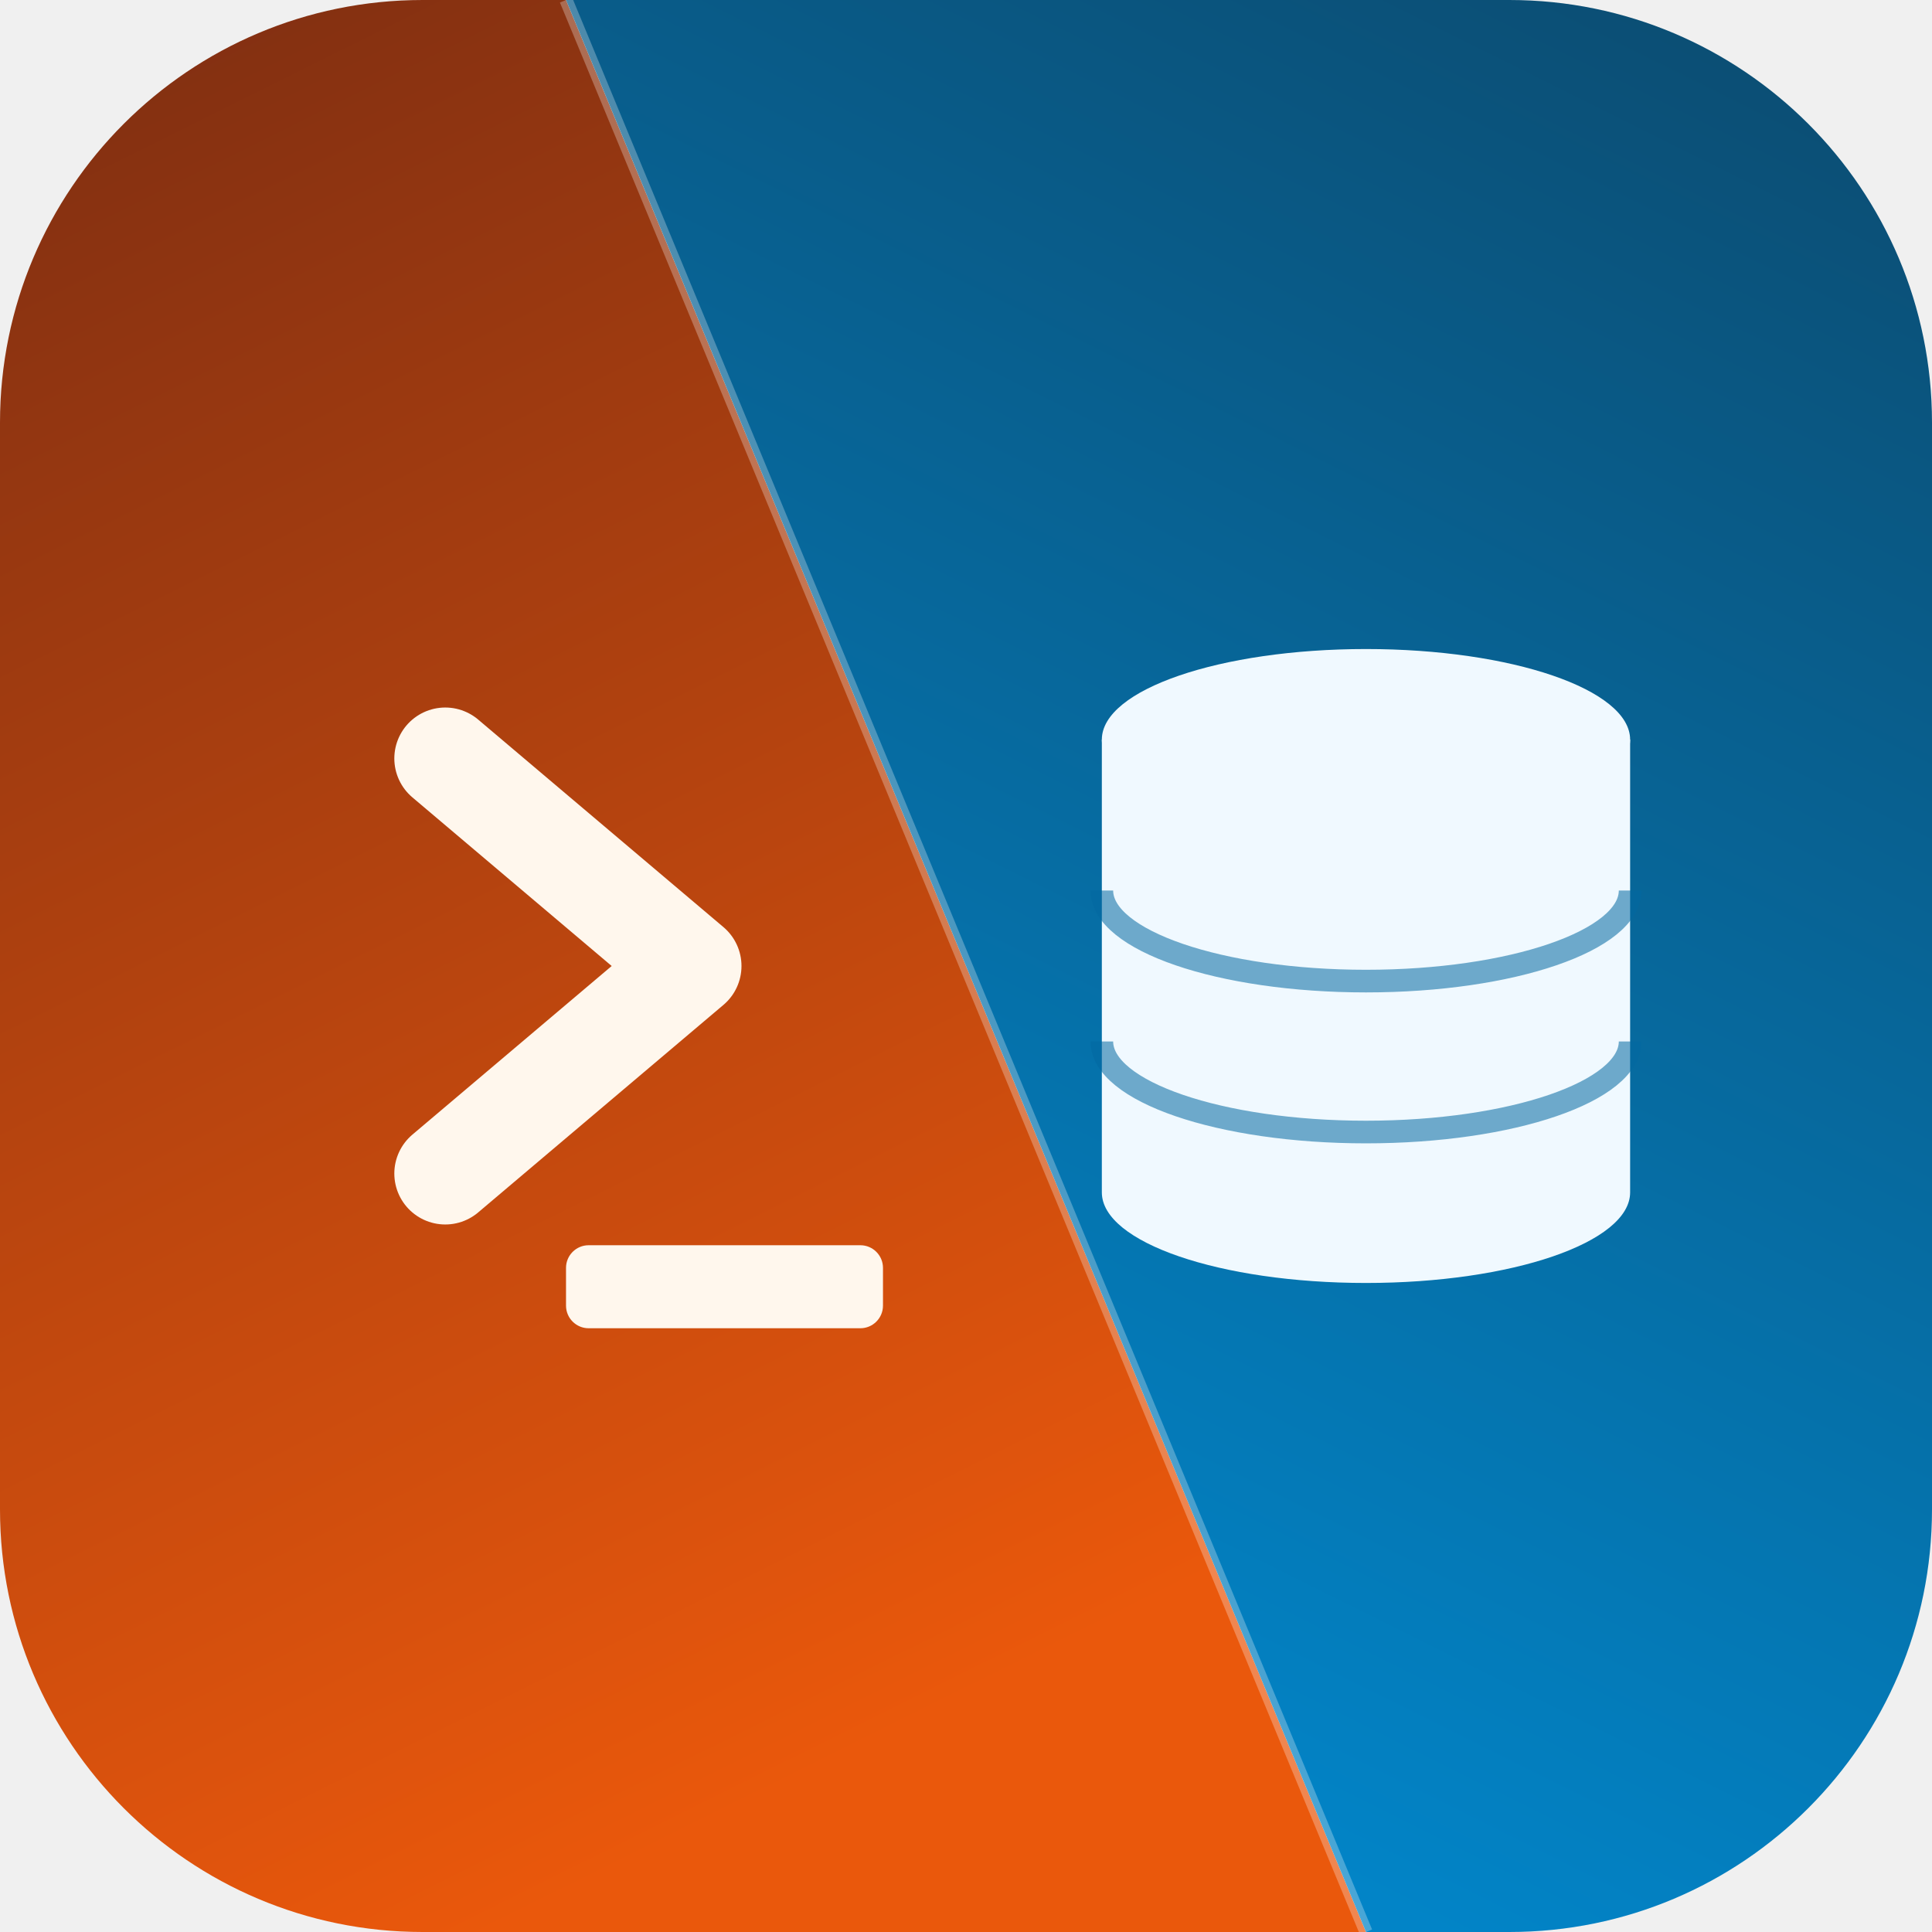
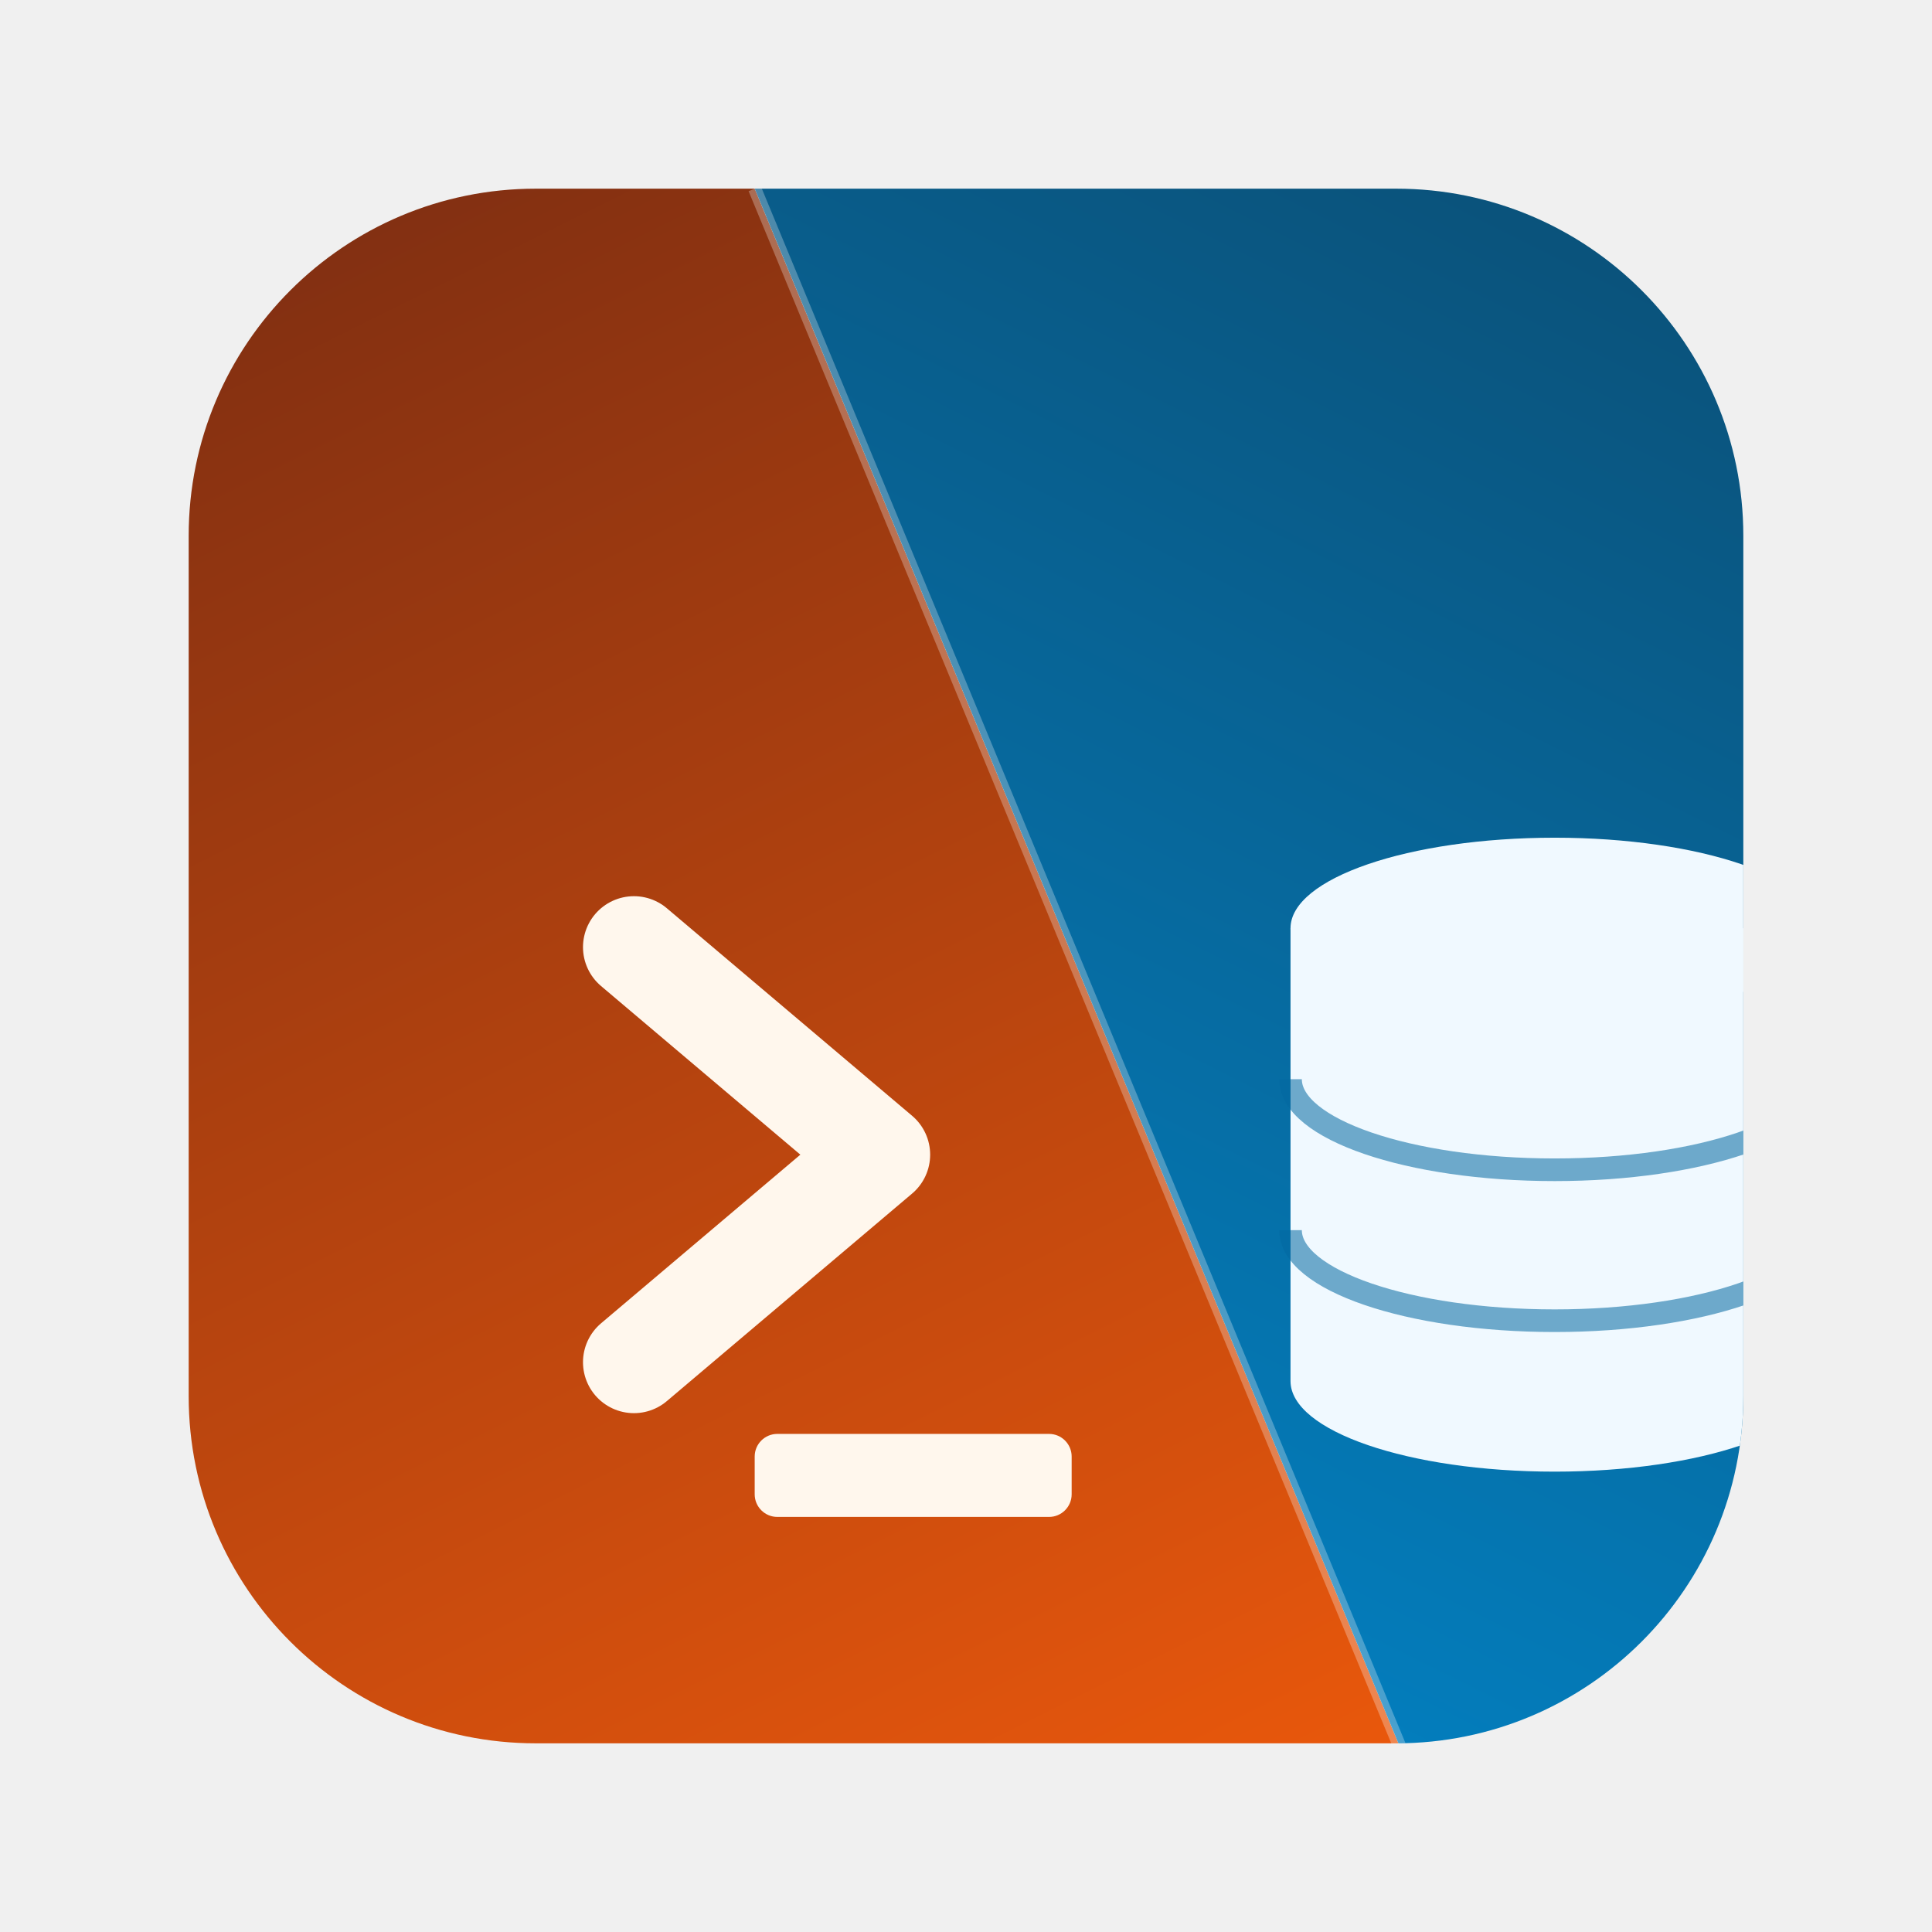
<svg xmlns="http://www.w3.org/2000/svg" width="1024" height="1024" viewBox="0 0 1024 1024">
  <defs>
    <linearGradient id="opsGrad" x1="0" y1="0" x2="0.35" y2="1">
      <stop offset="0" stop-color="#7c2d12" />
      <stop offset="1" stop-color="#ea580c" />
    </linearGradient>
    <linearGradient id="dbGrad" x1="1" y1="0" x2="0.65" y2="1">
      <stop offset="0" stop-color="#0c4a6e" />
      <stop offset="1" stop-color="#0284c7" />
    </linearGradient>
    <clipPath id="round">
-       <rect x="0" y="0" width="1024" height="1024" rx="224" ry="224" />
+       <rect x="0" y="0" width="824" height="824" rx="184" ry="184" />
    </clipPath>
  </defs>
-   <g clip-path="url(#round)">
+   <g transform="translate(100,100)" clip-path="url(#round)">
    <polygon points="0,0 300,0 724,1024 0,1024" fill="url(#opsGrad)" />
    <polygon points="300,0 1024,0 1024,1024 724,1024" fill="url(#dbGrad)" />
    <line x1="300" y1="0" x2="724" y2="1024" stroke="#ffffff" stroke-opacity="0.28" stroke-width="7" />
    <g fill="none" stroke="#fff7ed" stroke-width="54" stroke-linecap="round" stroke-linejoin="round">
      <polyline points="236,402 366,512 236,622" />
    </g>
    <rect x="300" y="660" width="168" height="44" rx="12" fill="#fff7ed" />
    <g>
      <ellipse cx="724" cy="392" rx="140" ry="48" fill="#f0f9ff" />
      <path d="M584 392 L584 632 A140 48 0 0 0 864 632 L864 392 Z" fill="#f0f9ff" />
      <path d="M584 472 A140 48 0 0 0 864 472" fill="none" stroke="#0369a1" stroke-width="12" stroke-opacity="0.55" />
      <path d="M584 552 A140 48 0 0 0 864 552" fill="none" stroke="#0369a1" stroke-width="12" stroke-opacity="0.55" />
    </g>
  </g>
</svg>
